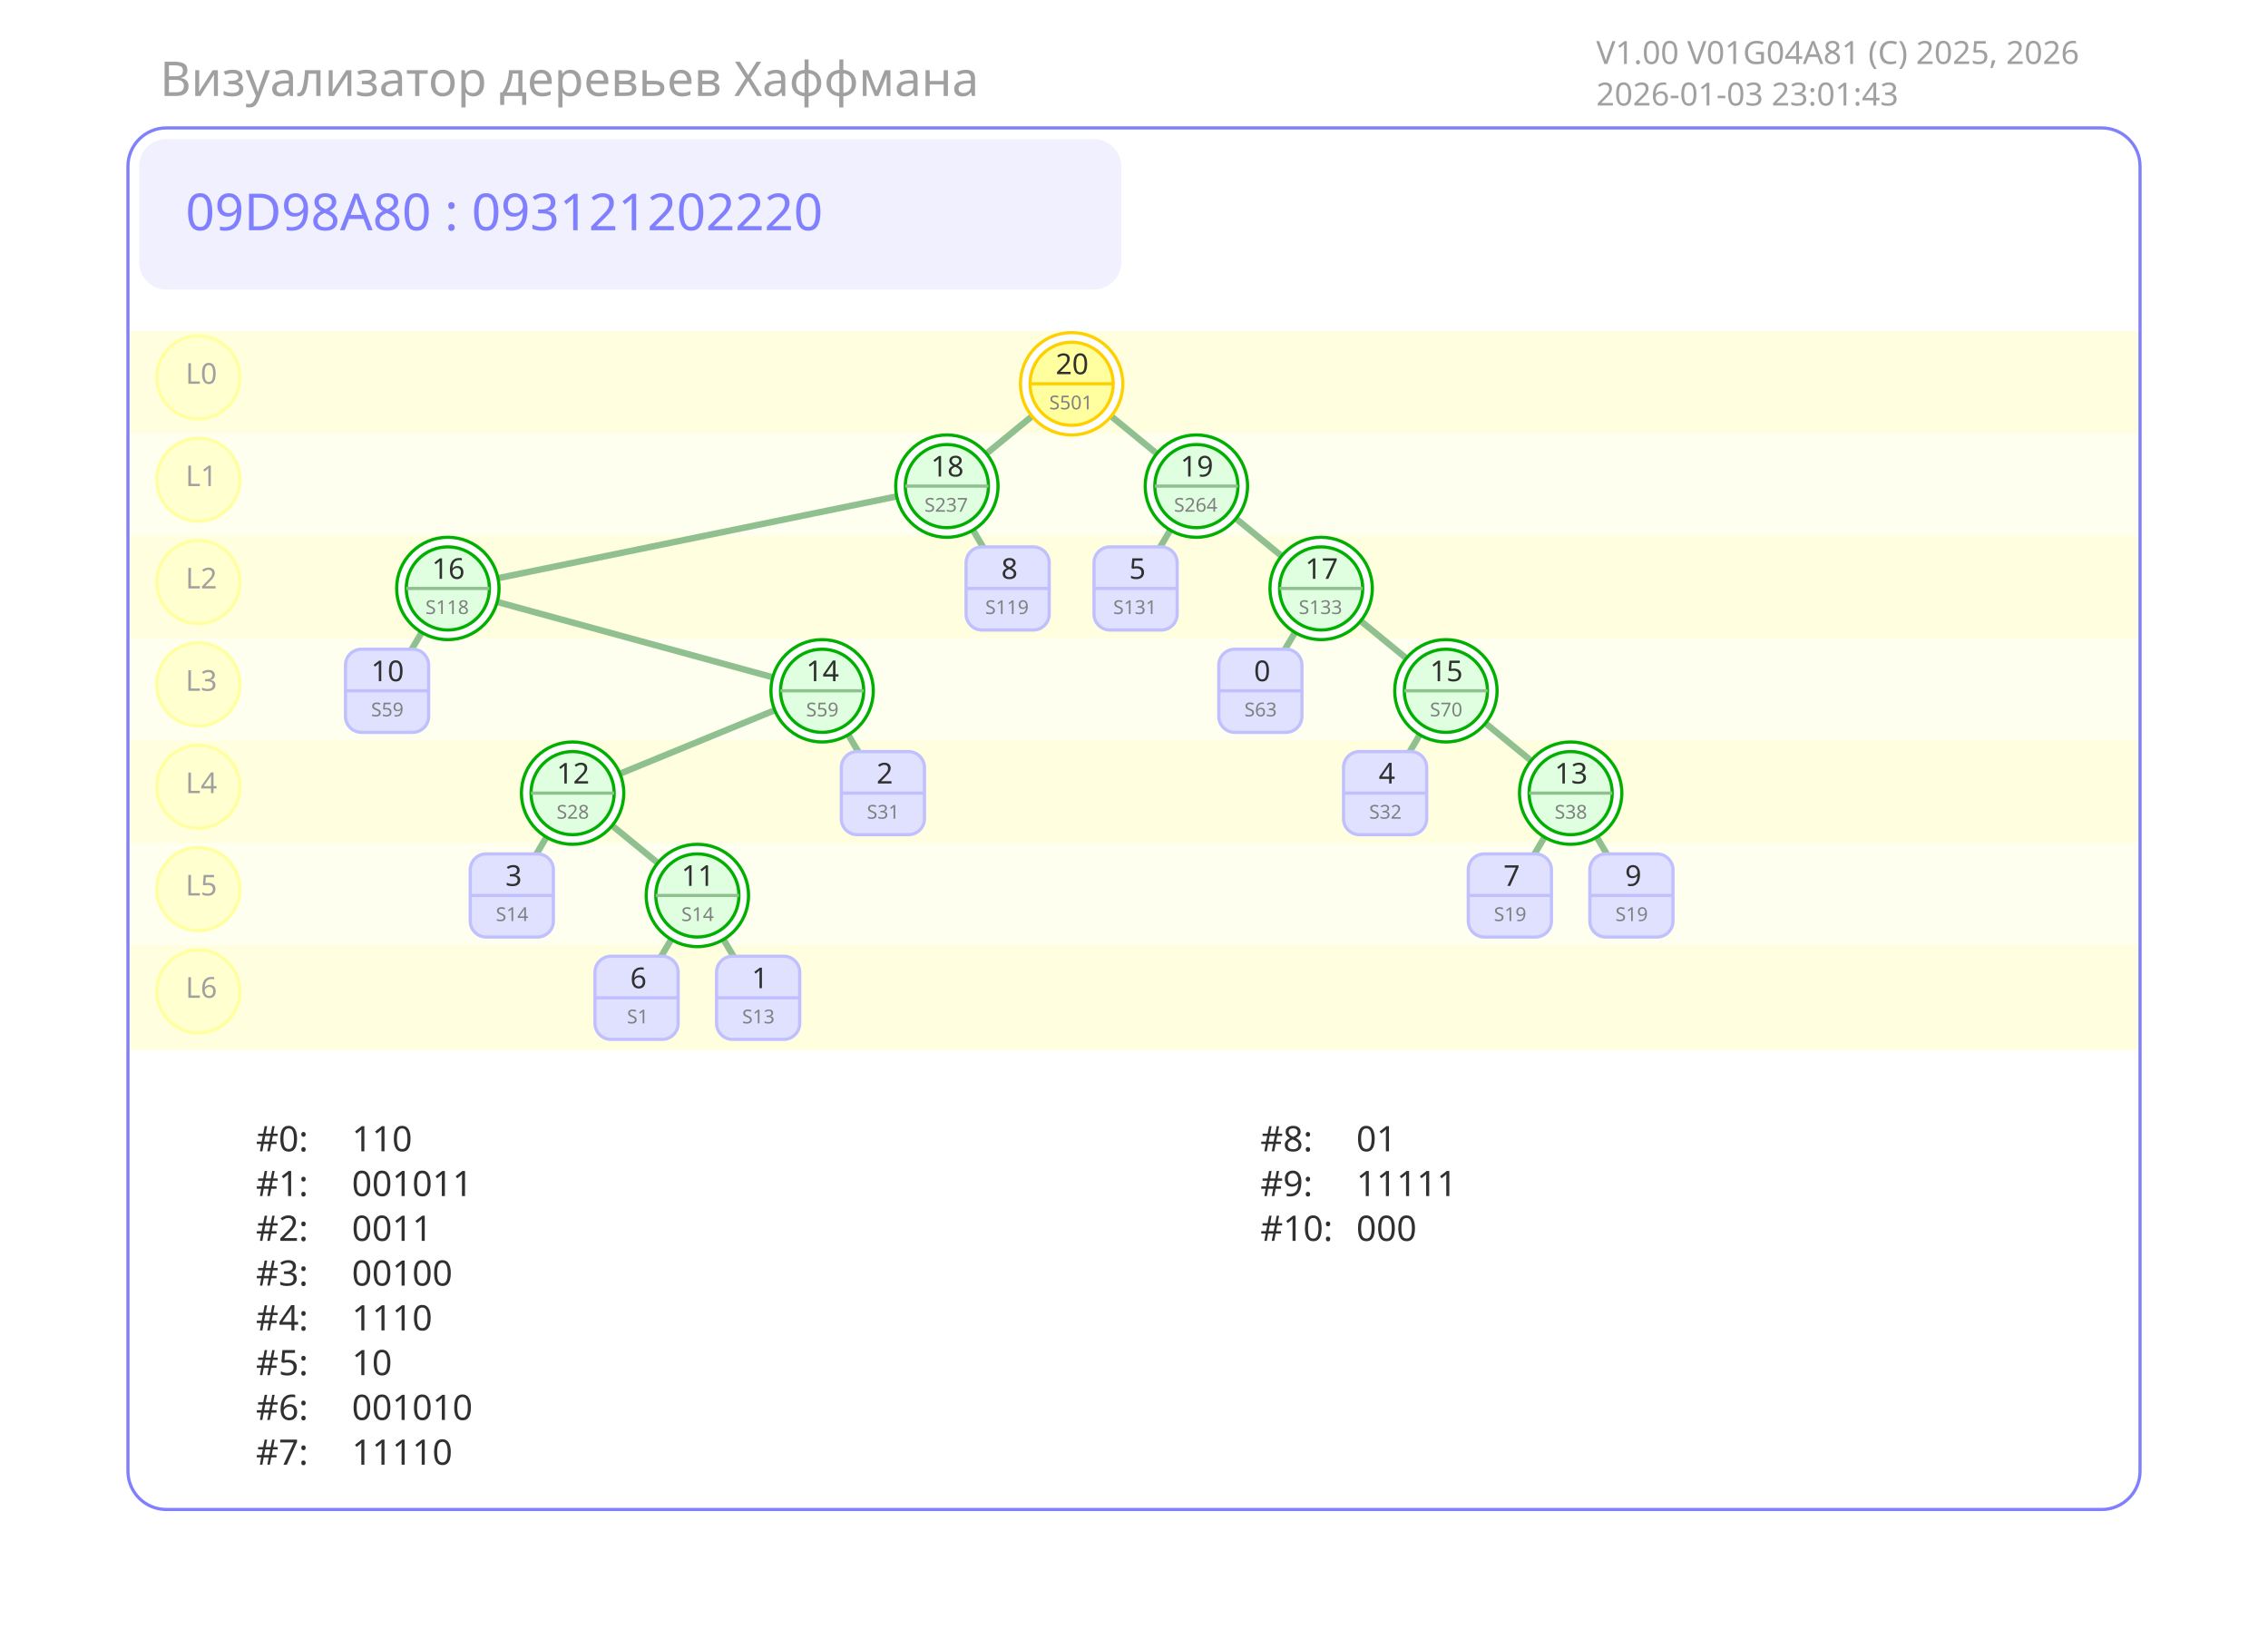
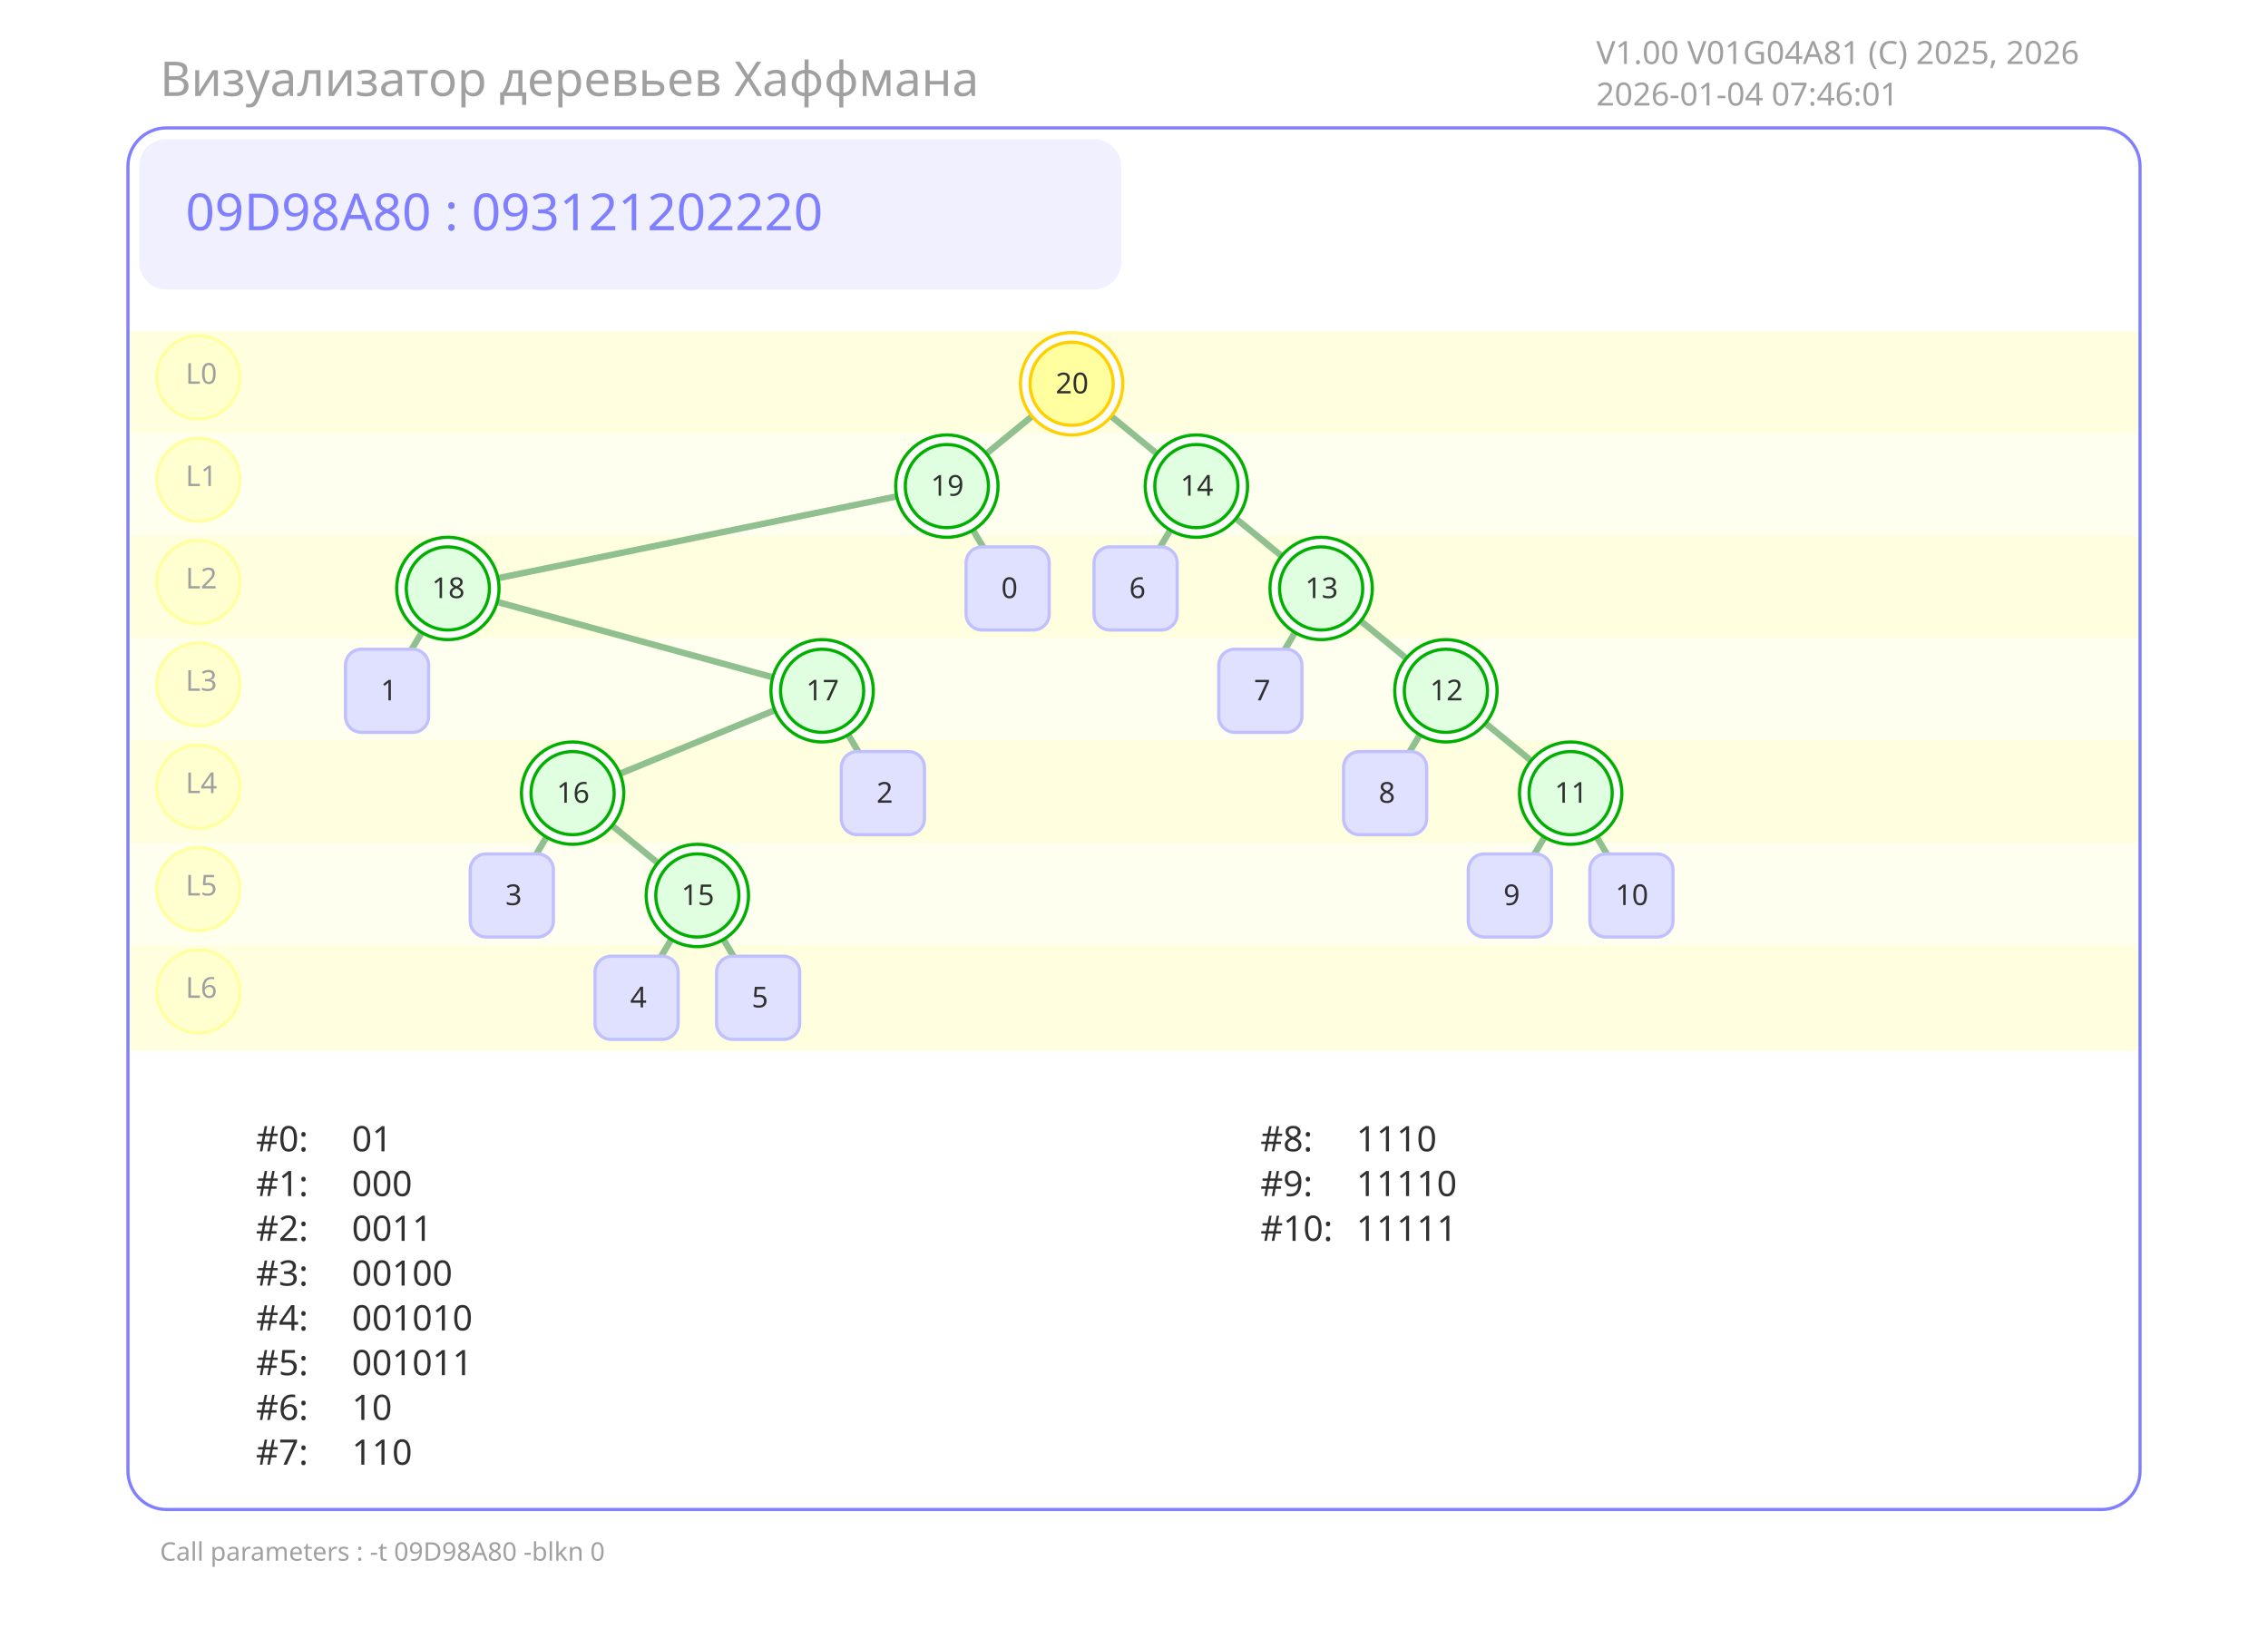
<svg xmlns="http://www.w3.org/2000/svg" width="709" height="512">
  <rect x="0" y="0" width="709" height="512" stroke="#FFFFFF" fill="#FFFFFF" />
  <rect x="40" y="104" width="629" height="32" stroke="#FFFFE0" fill="#FFFFE0" />
  <rect x="40" y="136" width="629" height="32" stroke="#FFFFF0" fill="#FFFFF0" />
  <rect x="40" y="168" width="629" height="32" stroke="#FFFFE0" fill="#FFFFE0" />
  <rect x="40" y="200" width="629" height="32" stroke="#FFFFF0" fill="#FFFFF0" />
  <rect x="40" y="232" width="629" height="32" stroke="#FFFFE0" fill="#FFFFE0" />
  <rect x="40" y="264" width="629" height="32" stroke="#FFFFF0" fill="#FFFFF0" />
  <rect x="40" y="296" width="629" height="32" stroke="#FFFFE0" fill="#FFFFE0" />
  <line x1="335" y1="120" x2="296" y2="152" stroke-width="2" stroke="#90C090" />
  <line x1="335" y1="120" x2="374" y2="152" stroke-width="2" stroke="#90C090" />
  <line x1="296" y1="152" x2="140" y2="184" stroke-width="2" stroke="#90C090" />
  <line x1="296" y1="152" x2="315" y2="184" stroke-width="2" stroke="#90C090" />
  <line x1="140" y1="184" x2="121" y2="216" stroke-width="2" stroke="#90C090" />
  <line x1="140" y1="184" x2="257" y2="216" stroke-width="2" stroke="#90C090" />
  <line x1="257" y1="216" x2="179" y2="248" stroke-width="2" stroke="#90C090" />
  <line x1="257" y1="216" x2="276" y2="248" stroke-width="2" stroke="#90C090" />
  <line x1="179" y1="248" x2="160" y2="280" stroke-width="2" stroke="#90C090" />
  <line x1="179" y1="248" x2="218" y2="280" stroke-width="2" stroke="#90C090" />
  <line x1="218" y1="280" x2="199" y2="312" stroke-width="2" stroke="#90C090" />
  <line x1="218" y1="280" x2="237" y2="312" stroke-width="2" stroke="#90C090" />
  <line x1="374" y1="152" x2="355" y2="184" stroke-width="2" stroke="#90C090" />
  <line x1="374" y1="152" x2="413" y2="184" stroke-width="2" stroke="#90C090" />
  <line x1="413" y1="184" x2="394" y2="216" stroke-width="2" stroke="#90C090" />
  <line x1="413" y1="184" x2="452" y2="216" stroke-width="2" stroke="#90C090" />
  <line x1="452" y1="216" x2="433" y2="248" stroke-width="2" stroke="#90C090" />
  <line x1="452" y1="216" x2="491" y2="248" stroke-width="2" stroke="#90C090" />
  <line x1="491" y1="248" x2="472" y2="280" stroke-width="2" stroke="#90C090" />
  <line x1="491" y1="248" x2="510" y2="280" stroke-width="2" stroke="#90C090" />
  <circle cx="335" cy="120" r="16" stroke="#FFD000" fill="white" />
  <circle cx="335" cy="120" r="13" stroke-width="1" stroke="#FFD000" fill="#FFFFA0" />
-   <line x1="322" y1="120" x2="348" y2="120" stroke-width="1" stroke="#FFD000" />
-   <text x="328" y="128" font-family="sans-serif" font-size="6px" fill="gray">S501</text>
-   <text x="330" y="117" font-family="sans-serif" font-size="9px" fill="#303030">20</text>
+   <text x="330" y="123" font-family="sans-serif" font-size="9px" fill="#303030">20</text>
  <circle cx="296" cy="152" r="16" stroke="#00AF00" fill="white" />
  <circle cx="296" cy="152" r="13" stroke-width="1" stroke="#00AF00" fill="#E0FFE0" />
-   <line x1="283" y1="152" x2="309" y2="152" stroke-width="1" stroke="#90C090" />
-   <text x="289" y="160" font-family="sans-serif" font-size="6px" fill="gray">S237</text>
-   <text x="291" y="149" font-family="sans-serif" font-size="9px" fill="#303030">18</text>
+   <text x="291" y="155" font-family="sans-serif" font-size="9px" fill="#303030">19</text>
  <circle cx="140" cy="184" r="16" stroke="#00AF00" fill="white" />
  <circle cx="140" cy="184" r="13" stroke-width="1" stroke="#00AF00" fill="#E0FFE0" />
-   <line x1="127" y1="184" x2="153" y2="184" stroke-width="1" stroke="#90C090" />
-   <text x="133" y="192" font-family="sans-serif" font-size="6px" fill="gray">S118</text>
-   <text x="135" y="181" font-family="sans-serif" font-size="9px" fill="#303030">16</text>
+   <text x="135" y="187" font-family="sans-serif" font-size="9px" fill="#303030">18</text>
  <rect x="108" y="203" width="26" height="26" rx="5" ry="5" stroke-width="1" stroke="#C0C0FF" fill="#E0E0FF" />
-   <line x1="108" y1="216" x2="134" y2="216" stroke-width="1" stroke="#C0C0FF" />
-   <text x="116" y="224" font-family="sans-serif" font-size="6px" fill="gray">S59</text>
-   <text x="116" y="213" font-family="sans-serif" font-size="9px" fill="#303030">10</text>
+   <text x="119" y="219" font-family="sans-serif" font-size="9px" fill="#303030">1</text>
  <circle cx="257" cy="216" r="16" stroke="#00AF00" fill="white" />
  <circle cx="257" cy="216" r="13" stroke-width="1" stroke="#00AF00" fill="#E0FFE0" />
-   <line x1="244" y1="216" x2="270" y2="216" stroke-width="1" stroke="#90C090" />
-   <text x="252" y="224" font-family="sans-serif" font-size="6px" fill="gray">S59</text>
-   <text x="252" y="213" font-family="sans-serif" font-size="9px" fill="#303030">14</text>
+   <text x="252" y="219" font-family="sans-serif" font-size="9px" fill="#303030">17</text>
  <circle cx="179" cy="248" r="16" stroke="#00AF00" fill="white" />
  <circle cx="179" cy="248" r="13" stroke-width="1" stroke="#00AF00" fill="#E0FFE0" />
-   <line x1="166" y1="248" x2="192" y2="248" stroke-width="1" stroke="#90C090" />
-   <text x="174" y="256" font-family="sans-serif" font-size="6px" fill="gray">S28</text>
-   <text x="174" y="245" font-family="sans-serif" font-size="9px" fill="#303030">12</text>
+   <text x="174" y="251" font-family="sans-serif" font-size="9px" fill="#303030">16</text>
  <rect x="147" y="267" width="26" height="26" rx="5" ry="5" stroke-width="1" stroke="#C0C0FF" fill="#E0E0FF" />
-   <line x1="147" y1="280" x2="173" y2="280" stroke-width="1" stroke="#C0C0FF" />
-   <text x="155" y="288" font-family="sans-serif" font-size="6px" fill="gray">S14</text>
-   <text x="158" y="277" font-family="sans-serif" font-size="9px" fill="#303030">3</text>
+   <text x="158" y="283" font-family="sans-serif" font-size="9px" fill="#303030">3</text>
  <circle cx="218" cy="280" r="16" stroke="#00AF00" fill="white" />
  <circle cx="218" cy="280" r="13" stroke-width="1" stroke="#00AF00" fill="#E0FFE0" />
-   <line x1="205" y1="280" x2="231" y2="280" stroke-width="1" stroke="#90C090" />
-   <text x="213" y="288" font-family="sans-serif" font-size="6px" fill="gray">S14</text>
-   <text x="213" y="277" font-family="sans-serif" font-size="9px" fill="#303030">11</text>
+   <text x="213" y="283" font-family="sans-serif" font-size="9px" fill="#303030">15</text>
  <rect x="186" y="299" width="26" height="26" rx="5" ry="5" stroke-width="1" stroke="#C0C0FF" fill="#E0E0FF" />
-   <line x1="186" y1="312" x2="212" y2="312" stroke-width="1" stroke="#C0C0FF" />
-   <text x="196" y="320" font-family="sans-serif" font-size="6px" fill="gray">S1</text>
-   <text x="197" y="309" font-family="sans-serif" font-size="9px" fill="#303030">6</text>
+   <text x="197" y="315" font-family="sans-serif" font-size="9px" fill="#303030">4</text>
  <rect x="224" y="299" width="26" height="26" rx="5" ry="5" stroke-width="1" stroke="#C0C0FF" fill="#E0E0FF" />
-   <line x1="224" y1="312" x2="250" y2="312" stroke-width="1" stroke="#C0C0FF" />
-   <text x="232" y="320" font-family="sans-serif" font-size="6px" fill="gray">S13</text>
-   <text x="235" y="309" font-family="sans-serif" font-size="9px" fill="#303030">1</text>
+   <text x="235" y="315" font-family="sans-serif" font-size="9px" fill="#303030">5</text>
  <rect x="263" y="235" width="26" height="26" rx="5" ry="5" stroke-width="1" stroke="#C0C0FF" fill="#E0E0FF" />
-   <line x1="263" y1="248" x2="289" y2="248" stroke-width="1" stroke="#C0C0FF" />
-   <text x="271" y="256" font-family="sans-serif" font-size="6px" fill="gray">S31</text>
-   <text x="274" y="245" font-family="sans-serif" font-size="9px" fill="#303030">2</text>
+   <text x="274" y="251" font-family="sans-serif" font-size="9px" fill="#303030">2</text>
  <rect x="302" y="171" width="26" height="26" rx="5" ry="5" stroke-width="1" stroke="#C0C0FF" fill="#E0E0FF" />
-   <line x1="302" y1="184" x2="328" y2="184" stroke-width="1" stroke="#C0C0FF" />
-   <text x="308" y="192" font-family="sans-serif" font-size="6px" fill="gray">S119</text>
-   <text x="313" y="181" font-family="sans-serif" font-size="9px" fill="#303030">8</text>
+   <text x="313" y="187" font-family="sans-serif" font-size="9px" fill="#303030">0</text>
  <circle cx="374" cy="152" r="16" stroke="#00AF00" fill="white" />
  <circle cx="374" cy="152" r="13" stroke-width="1" stroke="#00AF00" fill="#E0FFE0" />
-   <line x1="361" y1="152" x2="387" y2="152" stroke-width="1" stroke="#90C090" />
-   <text x="367" y="160" font-family="sans-serif" font-size="6px" fill="gray">S264</text>
-   <text x="369" y="149" font-family="sans-serif" font-size="9px" fill="#303030">19</text>
+   <text x="369" y="155" font-family="sans-serif" font-size="9px" fill="#303030">14</text>
  <rect x="342" y="171" width="26" height="26" rx="5" ry="5" stroke-width="1" stroke="#C0C0FF" fill="#E0E0FF" />
-   <line x1="342" y1="184" x2="368" y2="184" stroke-width="1" stroke="#C0C0FF" />
-   <text x="348" y="192" font-family="sans-serif" font-size="6px" fill="gray">S131</text>
-   <text x="353" y="181" font-family="sans-serif" font-size="9px" fill="#303030">5</text>
+   <text x="353" y="187" font-family="sans-serif" font-size="9px" fill="#303030">6</text>
  <circle cx="413" cy="184" r="16" stroke="#00AF00" fill="white" />
  <circle cx="413" cy="184" r="13" stroke-width="1" stroke="#00AF00" fill="#E0FFE0" />
-   <line x1="400" y1="184" x2="426" y2="184" stroke-width="1" stroke="#90C090" />
-   <text x="406" y="192" font-family="sans-serif" font-size="6px" fill="gray">S133</text>
-   <text x="408" y="181" font-family="sans-serif" font-size="9px" fill="#303030">17</text>
+   <text x="408" y="187" font-family="sans-serif" font-size="9px" fill="#303030">13</text>
  <rect x="381" y="203" width="26" height="26" rx="5" ry="5" stroke-width="1" stroke="#C0C0FF" fill="#E0E0FF" />
-   <line x1="381" y1="216" x2="407" y2="216" stroke-width="1" stroke="#C0C0FF" />
-   <text x="389" y="224" font-family="sans-serif" font-size="6px" fill="gray">S63</text>
-   <text x="392" y="213" font-family="sans-serif" font-size="9px" fill="#303030">0</text>
+   <text x="392" y="219" font-family="sans-serif" font-size="9px" fill="#303030">7</text>
  <circle cx="452" cy="216" r="16" stroke="#00AF00" fill="white" />
  <circle cx="452" cy="216" r="13" stroke-width="1" stroke="#00AF00" fill="#E0FFE0" />
-   <line x1="439" y1="216" x2="465" y2="216" stroke-width="1" stroke="#90C090" />
-   <text x="447" y="224" font-family="sans-serif" font-size="6px" fill="gray">S70</text>
-   <text x="447" y="213" font-family="sans-serif" font-size="9px" fill="#303030">15</text>
+   <text x="447" y="219" font-family="sans-serif" font-size="9px" fill="#303030">12</text>
  <rect x="420" y="235" width="26" height="26" rx="5" ry="5" stroke-width="1" stroke="#C0C0FF" fill="#E0E0FF" />
-   <line x1="420" y1="248" x2="446" y2="248" stroke-width="1" stroke="#C0C0FF" />
-   <text x="428" y="256" font-family="sans-serif" font-size="6px" fill="gray">S32</text>
-   <text x="431" y="245" font-family="sans-serif" font-size="9px" fill="#303030">4</text>
+   <text x="431" y="251" font-family="sans-serif" font-size="9px" fill="#303030">8</text>
  <circle cx="491" cy="248" r="16" stroke="#00AF00" fill="white" />
  <circle cx="491" cy="248" r="13" stroke-width="1" stroke="#00AF00" fill="#E0FFE0" />
-   <line x1="478" y1="248" x2="504" y2="248" stroke-width="1" stroke="#90C090" />
-   <text x="486" y="256" font-family="sans-serif" font-size="6px" fill="gray">S38</text>
-   <text x="486" y="245" font-family="sans-serif" font-size="9px" fill="#303030">13</text>
+   <text x="486" y="251" font-family="sans-serif" font-size="9px" fill="#303030">11</text>
  <rect x="459" y="267" width="26" height="26" rx="5" ry="5" stroke-width="1" stroke="#C0C0FF" fill="#E0E0FF" />
-   <line x1="459" y1="280" x2="485" y2="280" stroke-width="1" stroke="#C0C0FF" />
-   <text x="467" y="288" font-family="sans-serif" font-size="6px" fill="gray">S19</text>
-   <text x="470" y="277" font-family="sans-serif" font-size="9px" fill="#303030">7</text>
+   <text x="470" y="283" font-family="sans-serif" font-size="9px" fill="#303030">9</text>
  <rect x="497" y="267" width="26" height="26" rx="5" ry="5" stroke-width="1" stroke="#C0C0FF" fill="#E0E0FF" />
-   <line x1="497" y1="280" x2="523" y2="280" stroke-width="1" stroke="#C0C0FF" />
-   <text x="505" y="288" font-family="sans-serif" font-size="6px" fill="gray">S19</text>
-   <text x="508" y="277" font-family="sans-serif" font-size="9px" fill="#303030">9</text>
+   <text x="505" y="283" font-family="sans-serif" font-size="9px" fill="#303030">10</text>
  <circle cx="62" cy="118" r="13" stroke-width="1" stroke="#FFFFA0" fill="#FFFFD0" />
  <text x="58" y="120" font-family="sans-serif" font-size="9px" fill="#A0A0A0">L0</text>
  <circle cx="62" cy="150" r="13" stroke-width="1" stroke="#FFFFA0" fill="#FFFFD0" />
  <text x="58" y="152" font-family="sans-serif" font-size="9px" fill="#A0A0A0">L1</text>
  <circle cx="62" cy="182" r="13" stroke-width="1" stroke="#FFFFA0" fill="#FFFFD0" />
  <text x="58" y="184" font-family="sans-serif" font-size="9px" fill="#A0A0A0">L2</text>
  <circle cx="62" cy="214" r="13" stroke-width="1" stroke="#FFFFA0" fill="#FFFFD0" />
  <text x="58" y="216" font-family="sans-serif" font-size="9px" fill="#A0A0A0">L3</text>
  <circle cx="62" cy="246" r="13" stroke-width="1" stroke="#FFFFA0" fill="#FFFFD0" />
  <text x="58" y="248" font-family="sans-serif" font-size="9px" fill="#A0A0A0">L4</text>
  <circle cx="62" cy="278" r="13" stroke-width="1" stroke="#FFFFA0" fill="#FFFFD0" />
  <text x="58" y="280" font-family="sans-serif" font-size="9px" fill="#A0A0A0">L5</text>
  <circle cx="62" cy="310" r="13" stroke-width="1" stroke="#FFFFA0" fill="#FFFFD0" />
  <text x="58" y="312" font-family="sans-serif" font-size="9px" fill="#A0A0A0">L6</text>
  <rect x="44" y="44" width="306" height="46" rx="8" ry="8" stroke-width="1" stroke="#F0F0FF" fill="#F0F0FF" />
  <text x="58" y="72" font-family="sans-serif" font-size="16px" fill="#8080FF">09D98A80 : 093121202220</text>
  <rect x="40" y="40" width="629" height="432" rx="12" ry="12" stroke-width="1" stroke="#8080FF" fill="none" />
  <text x="50" y="30" font-family="sans-serif" font-size="15px" fill="#A0A0A0">Визуализатор деревьев Хаффмана</text>
  <text x="499" y="20" font-family="sans-serif" font-size="10px" fill="#A0A0A0">V1.00 V01G04A81 (C) 2025, 2026</text>
-   <text x="499" y="33" font-family="sans-serif" font-size="10px" fill="#A0A0A0">2026-01-03 23:01:43</text>
+   <text x="499" y="33" font-family="sans-serif" font-size="10px" fill="#A0A0A0">2026-01-04 07:46:01</text>
+   <text x="50" y="488" font-family="sans-serif" font-size="8px" fill="#A0A0A0">Call parameters :  -t 09D98A80 -blkn 0 </text>
  <text x="80" y="360" font-family="sans-serif" font-size="11px" fill="#303030">#0:</text>
-   <text x="110" y="360" font-family="sans-serif" font-size="11px" fill="#303030">110</text>
+   <text x="110" y="360" font-family="sans-serif" font-size="11px" fill="#303030">01</text>
  <text x="80" y="374" font-family="sans-serif" font-size="11px" fill="#303030">#1:</text>
-   <text x="110" y="374" font-family="sans-serif" font-size="11px" fill="#303030">001011</text>
+   <text x="110" y="374" font-family="sans-serif" font-size="11px" fill="#303030">000</text>
  <text x="80" y="388" font-family="sans-serif" font-size="11px" fill="#303030">#2:</text>
  <text x="110" y="388" font-family="sans-serif" font-size="11px" fill="#303030">0011</text>
  <text x="80" y="402" font-family="sans-serif" font-size="11px" fill="#303030">#3:</text>
  <text x="110" y="402" font-family="sans-serif" font-size="11px" fill="#303030">00100</text>
  <text x="80" y="416" font-family="sans-serif" font-size="11px" fill="#303030">#4:</text>
-   <text x="110" y="416" font-family="sans-serif" font-size="11px" fill="#303030">1110</text>
+   <text x="110" y="416" font-family="sans-serif" font-size="11px" fill="#303030">001010</text>
  <text x="80" y="430" font-family="sans-serif" font-size="11px" fill="#303030">#5:</text>
-   <text x="110" y="430" font-family="sans-serif" font-size="11px" fill="#303030">10</text>
+   <text x="110" y="430" font-family="sans-serif" font-size="11px" fill="#303030">001011</text>
  <text x="80" y="444" font-family="sans-serif" font-size="11px" fill="#303030">#6:</text>
-   <text x="110" y="444" font-family="sans-serif" font-size="11px" fill="#303030">001010</text>
+   <text x="110" y="444" font-family="sans-serif" font-size="11px" fill="#303030">10</text>
  <text x="80" y="458" font-family="sans-serif" font-size="11px" fill="#303030">#7:</text>
-   <text x="110" y="458" font-family="sans-serif" font-size="11px" fill="#303030">11110</text>
+   <text x="110" y="458" font-family="sans-serif" font-size="11px" fill="#303030">110</text>
  <text x="394" y="360" font-family="sans-serif" font-size="11px" fill="#303030">#8:</text>
-   <text x="424" y="360" font-family="sans-serif" font-size="11px" fill="#303030">01</text>
+   <text x="424" y="360" font-family="sans-serif" font-size="11px" fill="#303030">1110</text>
  <text x="394" y="374" font-family="sans-serif" font-size="11px" fill="#303030">#9:</text>
-   <text x="424" y="374" font-family="sans-serif" font-size="11px" fill="#303030">11111</text>
+   <text x="424" y="374" font-family="sans-serif" font-size="11px" fill="#303030">11110</text>
  <text x="394" y="388" font-family="sans-serif" font-size="11px" fill="#303030">#10:</text>
-   <text x="424" y="388" font-family="sans-serif" font-size="11px" fill="#303030">000</text>
+   <text x="424" y="388" font-family="sans-serif" font-size="11px" fill="#303030">11111</text>
</svg>
